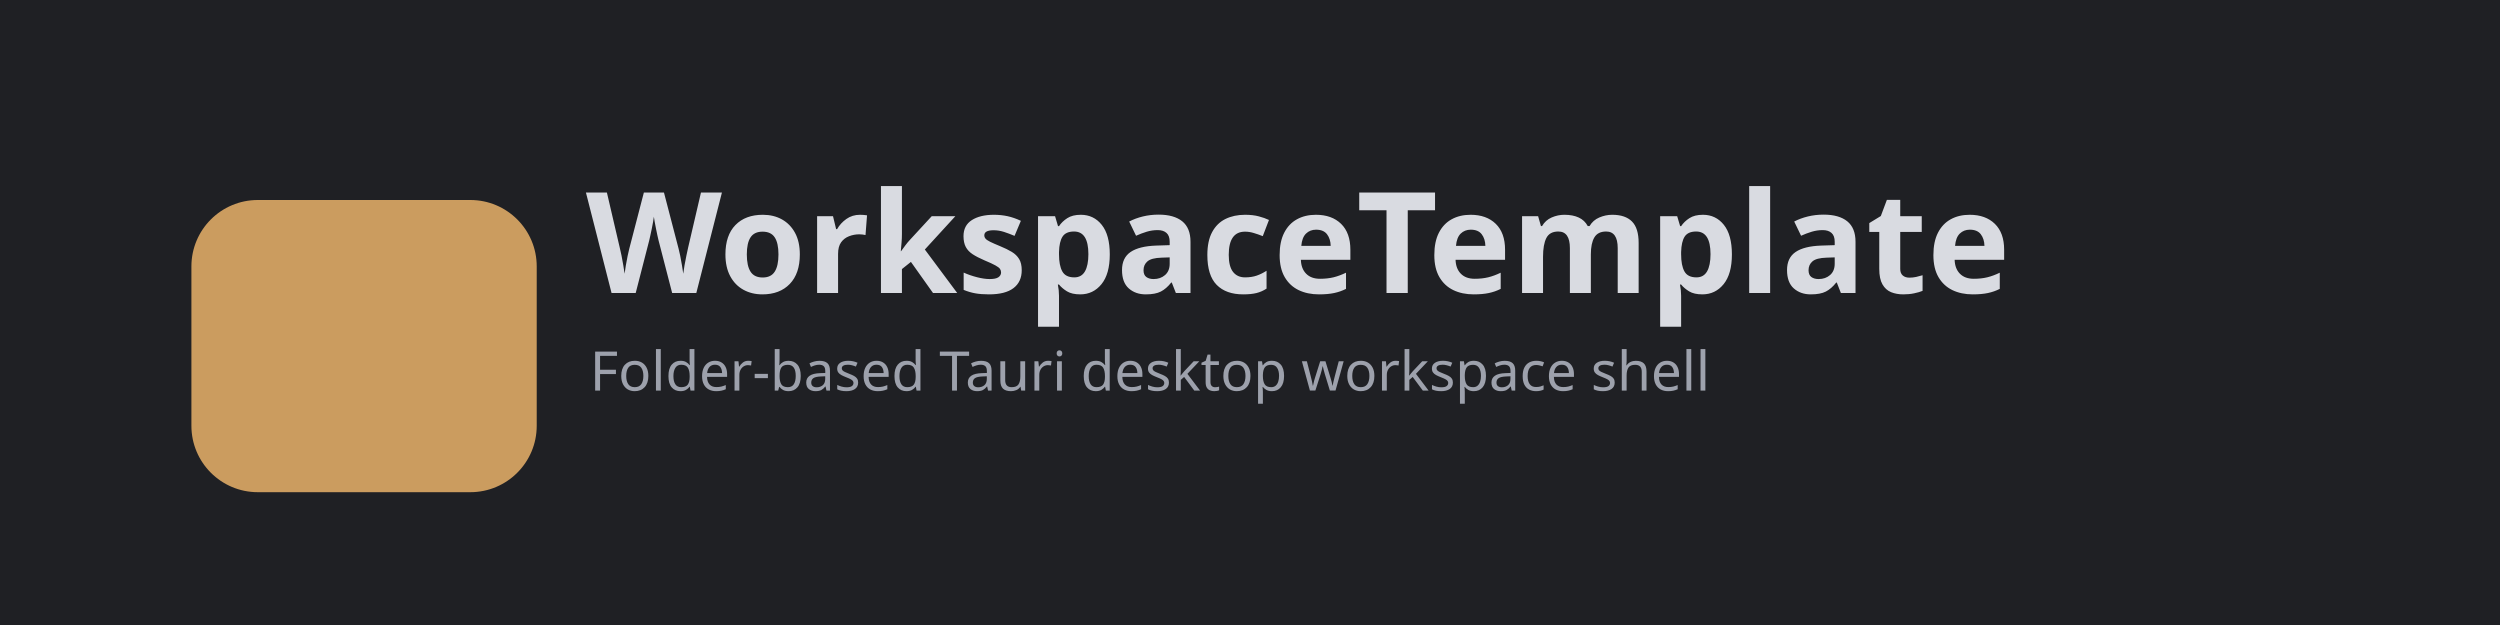
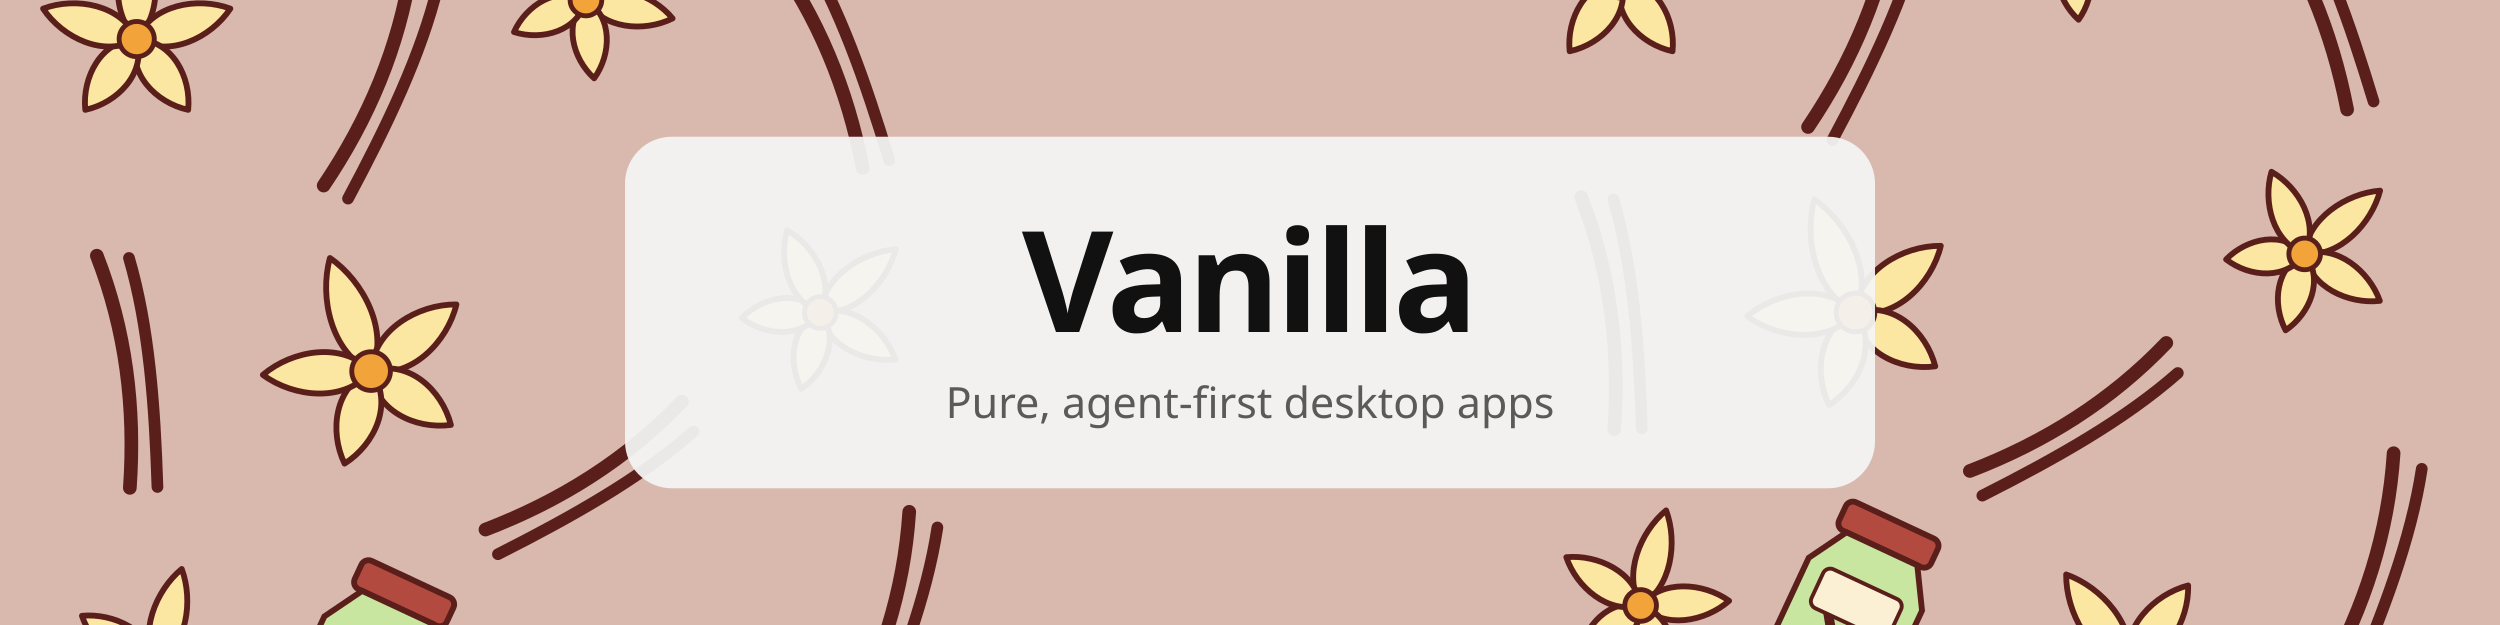
- <svg xmlns="http://www.w3.org/2000/svg" width="1280" height="320" viewBox="0 0 1280 320" fill="none">
-   <rect width="1280" height="320" fill="#1F2024" />
-   <g transform="translate(64,48)">
-     <rect x="6" y="10" width="52" height="44" rx="10" fill="#D4A262" opacity="0.95" transform="scale(3.4) translate(4,6)" />
+ <svg xmlns="http://www.w3.org/2000/svg" viewBox="0 0 1280 320" fill="none">
+   <rect width="1280" height="320" fill="#D9B9AE" />
+   <g transform="translate(0 -60) scale(1)">
+     <g transform="translate(70 80)">
+       <path transform="rotate(0)" d="M0 0C-14.4 -14 -11.2 -40.32 0 -56C11.2 -40.32 14.4 -14 0 0Z" fill="#FBE7A1" stroke="#5A1F1A" stroke-width="3" stroke-linejoin="round" />
+       <path transform="rotate(72)" d="M0 0C-14.4 -12.6 -11.2 -36.29 0 -50.4C11.2 -36.29 14.4 -12.6 0 0Z" fill="#FBE7A1" stroke="#5A1F1A" stroke-width="3" stroke-linejoin="round" />
+       <path transform="rotate(144)" d="M0 0C-14.4 -11.2 -11.2 -32.26 0 -44.8C11.2 -32.26 14.4 -11.2 0 0Z" fill="#FBE7A1" stroke="#5A1F1A" stroke-width="3" stroke-linejoin="round" />
+       <path transform="rotate(216)" d="M0 0C-14.4 -11.2 -11.2 -32.26 0 -44.8C11.2 -32.26 14.4 -11.2 0 0Z" fill="#FBE7A1" stroke="#5A1F1A" stroke-width="3" stroke-linejoin="round" />
+       <path transform="rotate(288)" d="M0 0C-14.4 -12.6 -11.2 -36.29 0 -50.4C11.2 -36.29 14.4 -12.6 0 0Z" fill="#FBE7A1" stroke="#5A1F1A" stroke-width="3" stroke-linejoin="round" />
+       <circle r="9" fill="#F2A33A" stroke="#5A1F1A" stroke-width="2.5" />
+     </g>
+     <g transform="translate(300 60)">
+       <path transform="rotate(30)" d="M0 0C-12.96 -12.6 -10.08 -36.29 0 -50.4C10.08 -36.29 12.96 -12.6 0 0Z" fill="#FBE7A1" stroke="#5A1F1A" stroke-width="3" stroke-linejoin="round" />
+       <path transform="rotate(102)" d="M0 0C-12.96 -11.34 -10.08 -32.66 0 -45.36C10.08 -32.66 12.96 -11.34 0 0Z" fill="#FBE7A1" stroke="#5A1F1A" stroke-width="3" stroke-linejoin="round" />
+       <path transform="rotate(174)" d="M0 0C-12.96 -10.08 -10.08 -29.03 0 -40.32C10.08 -29.03 12.96 -10.08 0 0Z" fill="#FBE7A1" stroke="#5A1F1A" stroke-width="3" stroke-linejoin="round" />
+       <path transform="rotate(246)" d="M0 0C-12.96 -10.08 -10.08 -29.03 0 -40.32C10.08 -29.03 12.96 -10.08 0 0Z" fill="#FBE7A1" stroke="#5A1F1A" stroke-width="3" stroke-linejoin="round" />
+       <path transform="rotate(318)" d="M0 0C-12.96 -11.34 -10.08 -32.66 0 -45.36C10.08 -32.66 12.96 -11.34 0 0Z" fill="#FBE7A1" stroke="#5A1F1A" stroke-width="3" stroke-linejoin="round" />
+       <circle r="8.1" fill="#F2A33A" stroke="#5A1F1A" stroke-width="2.5" />
+     </g>
+     <g transform="translate(190 250)">
+       <path transform="rotate(-20)" d="M0 0C-15.84 -15.4 -12.32 -44.35 0 -61.6C12.32 -44.35 15.84 -15.4 0 0Z" fill="#FBE7A1" stroke="#5A1F1A" stroke-width="3" stroke-linejoin="round" />
+       <path transform="rotate(52)" d="M0 0C-15.84 -13.86 -12.32 -39.92 0 -55.44C12.32 -39.92 15.84 -13.86 0 0Z" fill="#FBE7A1" stroke="#5A1F1A" stroke-width="3" stroke-linejoin="round" />
+       <path transform="rotate(124)" d="M0 0C-15.84 -12.32 -12.32 -35.48 0 -49.28C12.32 -35.48 15.84 -12.32 0 0Z" fill="#FBE7A1" stroke="#5A1F1A" stroke-width="3" stroke-linejoin="round" />
+       <path transform="rotate(196)" d="M0 0C-15.84 -12.32 -12.32 -35.48 0 -49.28C12.32 -35.48 15.84 -12.32 0 0Z" fill="#FBE7A1" stroke="#5A1F1A" stroke-width="3" stroke-linejoin="round" />
+       <path transform="rotate(268)" d="M0 0C-15.84 -13.86 -12.32 -39.92 0 -55.44C12.32 -39.92 15.84 -13.86 0 0Z" fill="#FBE7A1" stroke="#5A1F1A" stroke-width="3" stroke-linejoin="round" />
+       <circle r="9.9" fill="#F2A33A" stroke="#5A1F1A" stroke-width="2.5" />
+     </g>
+     <g transform="translate(420 220)">
+       <path transform="rotate(50)" d="M0 0C-12.96 -12.6 -10.08 -36.29 0 -50.4C10.08 -36.29 12.96 -12.6 0 0Z" fill="#FBE7A1" stroke="#5A1F1A" stroke-width="3" stroke-linejoin="round" />
+       <path transform="rotate(122)" d="M0 0C-12.96 -11.34 -10.08 -32.66 0 -45.36C10.08 -32.66 12.96 -11.34 0 0Z" fill="#FBE7A1" stroke="#5A1F1A" stroke-width="3" stroke-linejoin="round" />
+       <path transform="rotate(194)" d="M0 0C-12.96 -10.08 -10.08 -29.03 0 -40.32C10.08 -29.03 12.96 -10.08 0 0Z" fill="#FBE7A1" stroke="#5A1F1A" stroke-width="3" stroke-linejoin="round" />
+       <path transform="rotate(266)" d="M0 0C-12.96 -10.08 -10.08 -29.03 0 -40.32C10.08 -29.03 12.96 -10.08 0 0Z" fill="#FBE7A1" stroke="#5A1F1A" stroke-width="3" stroke-linejoin="round" />
+       <path transform="rotate(338)" d="M0 0C-12.96 -11.34 -10.08 -32.66 0 -45.36C10.08 -32.66 12.96 -11.34 0 0Z" fill="#FBE7A1" stroke="#5A1F1A" stroke-width="3" stroke-linejoin="round" />
+       <circle r="8.1" fill="#F2A33A" stroke="#5A1F1A" stroke-width="2.5" />
+     </g>
+     <g transform="translate(80 400)">
+       <path transform="rotate(15)" d="M0 0C-12.96 -12.6 -10.08 -36.29 0 -50.4C10.08 -36.29 12.96 -12.6 0 0Z" fill="#FBE7A1" stroke="#5A1F1A" stroke-width="3" stroke-linejoin="round" />
+       <path transform="rotate(87)" d="M0 0C-12.96 -11.34 -10.08 -32.66 0 -45.36C10.08 -32.66 12.96 -11.34 0 0Z" fill="#FBE7A1" stroke="#5A1F1A" stroke-width="3" stroke-linejoin="round" />
+       <path transform="rotate(159)" d="M0 0C-12.96 -10.08 -10.08 -29.03 0 -40.32C10.08 -29.03 12.96 -10.08 0 0Z" fill="#FBE7A1" stroke="#5A1F1A" stroke-width="3" stroke-linejoin="round" />
+       <path transform="rotate(231)" d="M0 0C-12.96 -10.08 -10.08 -29.03 0 -40.32C10.08 -29.03 12.96 -10.08 0 0Z" fill="#FBE7A1" stroke="#5A1F1A" stroke-width="3" stroke-linejoin="round" />
+       <path transform="rotate(303)" d="M0 0C-12.96 -11.34 -10.08 -32.66 0 -45.36C10.08 -32.66 12.96 -11.34 0 0Z" fill="#FBE7A1" stroke="#5A1F1A" stroke-width="3" stroke-linejoin="round" />
+       <circle r="8.1" fill="#F2A33A" stroke="#5A1F1A" stroke-width="2.5" />
+     </g>
+     <g transform="translate(330 430)">
+       <path transform="rotate(-35)" d="M0 0C-14.4 -14 -11.2 -40.32 0 -56C11.2 -40.32 14.4 -14 0 0Z" fill="#FBE7A1" stroke="#5A1F1A" stroke-width="3" stroke-linejoin="round" />
+       <path transform="rotate(37)" d="M0 0C-14.4 -12.6 -11.2 -36.29 0 -50.4C11.2 -36.29 14.4 -12.6 0 0Z" fill="#FBE7A1" stroke="#5A1F1A" stroke-width="3" stroke-linejoin="round" />
+       <path transform="rotate(109)" d="M0 0C-14.4 -11.2 -11.2 -32.26 0 -44.8C11.2 -32.26 14.4 -11.2 0 0Z" fill="#FBE7A1" stroke="#5A1F1A" stroke-width="3" stroke-linejoin="round" />
+       <path transform="rotate(181)" d="M0 0C-14.4 -11.2 -11.2 -32.26 0 -44.8C11.2 -32.26 14.4 -11.2 0 0Z" fill="#FBE7A1" stroke="#5A1F1A" stroke-width="3" stroke-linejoin="round" />
+       <path transform="rotate(253)" d="M0 0C-14.4 -12.6 -11.2 -36.29 0 -50.4C11.2 -36.29 14.4 -12.6 0 0Z" fill="#FBE7A1" stroke="#5A1F1A" stroke-width="3" stroke-linejoin="round" />
+       <circle r="9" fill="#F2A33A" stroke="#5A1F1A" stroke-width="2.5" />
+     </g>
+     <g transform="translate(190 100) rotate(20)">
+       <path d="M0 -60C8 -20 6 20 -4 60" stroke="#5A1F1A" stroke-width="7" stroke-linecap="round" />
+       <path d="M16 -56C20 -20 16 20 10 62" stroke="#5A1F1A" stroke-width="6" stroke-linecap="round" />
+     </g>
+     <g transform="translate(420 90) rotate(-25)">
+       <path d="M0 -60C8 -20 6 20 -4 60" stroke="#5A1F1A" stroke-width="7" stroke-linecap="round" />
+       <path d="M16 -56C20 -20 16 20 10 62" stroke="#5A1F1A" stroke-width="6" stroke-linecap="round" />
+     </g>
+     <g transform="translate(300 300) rotate(55)">
+       <path d="M0 -60C8 -20 6 20 -4 60" stroke="#5A1F1A" stroke-width="7" stroke-linecap="round" />
+       <path d="M16 -56C20 -20 16 20 10 62" stroke="#5A1F1A" stroke-width="6" stroke-linecap="round" />
+     </g>
+     <g transform="translate(60 250) rotate(-10)">
+       <path d="M0 -60C8 -20 6 20 -4 60" stroke="#5A1F1A" stroke-width="7" stroke-linecap="round" />
+       <path d="M16 -56C20 -20 16 20 10 62" stroke="#5A1F1A" stroke-width="6" stroke-linecap="round" />
+     </g>
+     <g transform="translate(450 380) rotate(15)">
+       <path d="M0 -60C8 -20 6 20 -4 60" stroke="#5A1F1A" stroke-width="7" stroke-linecap="round" />
+       <path d="M16 -56C20 -20 16 20 10 62" stroke="#5A1F1A" stroke-width="6" stroke-linecap="round" />
+     </g>
+     <g transform="translate(190 400) rotate(25)">
+       <rect x="-26" y="-48" width="52" height="16" rx="4" fill="#B24A3F" stroke="#5A1F1A" stroke-width="3" />
+       <path d="M-20 -32h40l12 20v62c0 8-6 14-14 14h-36c-8 0-14-6-14-14v-62z" fill="#C9E6A0" stroke="#5A1F1A" stroke-width="3" />
+       <path d="M-12 8L10 40M0 4L14 36" stroke="#5A1F1A" stroke-width="5" stroke-linecap="round" />
+       <rect x="-22" y="-12" width="44" height="22" rx="4" fill="#FBF0D4" stroke="#5A1F1A" stroke-width="2" />
+     </g>
  </g>
-   <text x="300" y="150" font-family="sans-serif" font-size="72" font-weight="700" fill="#D9DBE1">WorkspaceTemplate</text>
-   <text x="302" y="200" font-family="sans-serif" font-size="28" fill="#9DA1AC">Folder-based Tauri desktop workspace shell</text>
+   <g transform="translate(760 -90)">
+     <g transform="translate(70 80)">
+       <path transform="rotate(0)" d="M0 0C-14.4 -14 -11.2 -40.32 0 -56C11.2 -40.32 14.4 -14 0 0Z" fill="#FBE7A1" stroke="#5A1F1A" stroke-width="3" stroke-linejoin="round" />
+       <path transform="rotate(72)" d="M0 0C-14.4 -12.6 -11.2 -36.29 0 -50.4C11.2 -36.29 14.4 -12.6 0 0Z" fill="#FBE7A1" stroke="#5A1F1A" stroke-width="3" stroke-linejoin="round" />
+       <path transform="rotate(144)" d="M0 0C-14.4 -11.2 -11.2 -32.26 0 -44.8C11.2 -32.26 14.4 -11.2 0 0Z" fill="#FBE7A1" stroke="#5A1F1A" stroke-width="3" stroke-linejoin="round" />
+       <path transform="rotate(216)" d="M0 0C-14.4 -11.2 -11.2 -32.26 0 -44.8C11.2 -32.26 14.4 -11.2 0 0Z" fill="#FBE7A1" stroke="#5A1F1A" stroke-width="3" stroke-linejoin="round" />
+       <path transform="rotate(288)" d="M0 0C-14.4 -12.6 -11.2 -36.29 0 -50.4C11.2 -36.29 14.4 -12.6 0 0Z" fill="#FBE7A1" stroke="#5A1F1A" stroke-width="3" stroke-linejoin="round" />
+       <circle r="9" fill="#F2A33A" stroke="#5A1F1A" stroke-width="2.5" />
+     </g>
+     <g transform="translate(300 60)">
+       <path transform="rotate(30)" d="M0 0C-12.96 -12.6 -10.08 -36.29 0 -50.4C10.08 -36.29 12.96 -12.6 0 0Z" fill="#FBE7A1" stroke="#5A1F1A" stroke-width="3" stroke-linejoin="round" />
+       <path transform="rotate(102)" d="M0 0C-12.96 -11.34 -10.08 -32.66 0 -45.36C10.08 -32.66 12.96 -11.34 0 0Z" fill="#FBE7A1" stroke="#5A1F1A" stroke-width="3" stroke-linejoin="round" />
+       <path transform="rotate(174)" d="M0 0C-12.96 -10.08 -10.08 -29.03 0 -40.32C10.08 -29.03 12.96 -10.08 0 0Z" fill="#FBE7A1" stroke="#5A1F1A" stroke-width="3" stroke-linejoin="round" />
+       <path transform="rotate(246)" d="M0 0C-12.96 -10.08 -10.08 -29.03 0 -40.32C10.08 -29.03 12.96 -10.08 0 0Z" fill="#FBE7A1" stroke="#5A1F1A" stroke-width="3" stroke-linejoin="round" />
+       <path transform="rotate(318)" d="M0 0C-12.96 -11.34 -10.08 -32.66 0 -45.36C10.08 -32.66 12.96 -11.34 0 0Z" fill="#FBE7A1" stroke="#5A1F1A" stroke-width="3" stroke-linejoin="round" />
+       <circle r="8.1" fill="#F2A33A" stroke="#5A1F1A" stroke-width="2.5" />
+     </g>
+     <g transform="translate(190 250)">
+       <path transform="rotate(-20)" d="M0 0C-15.84 -15.4 -12.32 -44.35 0 -61.6C12.32 -44.35 15.84 -15.4 0 0Z" fill="#FBE7A1" stroke="#5A1F1A" stroke-width="3" stroke-linejoin="round" />
+       <path transform="rotate(52)" d="M0 0C-15.84 -13.86 -12.32 -39.92 0 -55.44C12.32 -39.92 15.84 -13.86 0 0Z" fill="#FBE7A1" stroke="#5A1F1A" stroke-width="3" stroke-linejoin="round" />
+       <path transform="rotate(124)" d="M0 0C-15.84 -12.32 -12.32 -35.48 0 -49.28C12.32 -35.48 15.84 -12.32 0 0Z" fill="#FBE7A1" stroke="#5A1F1A" stroke-width="3" stroke-linejoin="round" />
+       <path transform="rotate(196)" d="M0 0C-15.84 -12.32 -12.32 -35.48 0 -49.28C12.32 -35.48 15.84 -12.32 0 0Z" fill="#FBE7A1" stroke="#5A1F1A" stroke-width="3" stroke-linejoin="round" />
+       <path transform="rotate(268)" d="M0 0C-15.84 -13.86 -12.32 -39.92 0 -55.44C12.32 -39.92 15.84 -13.86 0 0Z" fill="#FBE7A1" stroke="#5A1F1A" stroke-width="3" stroke-linejoin="round" />
+       <circle r="9.9" fill="#F2A33A" stroke="#5A1F1A" stroke-width="2.5" />
+     </g>
+     <g transform="translate(420 220)">
+       <path transform="rotate(50)" d="M0 0C-12.96 -12.6 -10.08 -36.29 0 -50.4C10.08 -36.29 12.96 -12.6 0 0Z" fill="#FBE7A1" stroke="#5A1F1A" stroke-width="3" stroke-linejoin="round" />
+       <path transform="rotate(122)" d="M0 0C-12.96 -11.34 -10.08 -32.66 0 -45.36C10.08 -32.66 12.96 -11.34 0 0Z" fill="#FBE7A1" stroke="#5A1F1A" stroke-width="3" stroke-linejoin="round" />
+       <path transform="rotate(194)" d="M0 0C-12.96 -10.08 -10.08 -29.03 0 -40.32C10.08 -29.03 12.96 -10.08 0 0Z" fill="#FBE7A1" stroke="#5A1F1A" stroke-width="3" stroke-linejoin="round" />
+       <path transform="rotate(266)" d="M0 0C-12.96 -10.08 -10.08 -29.03 0 -40.32C10.08 -29.03 12.96 -10.08 0 0Z" fill="#FBE7A1" stroke="#5A1F1A" stroke-width="3" stroke-linejoin="round" />
+       <path transform="rotate(338)" d="M0 0C-12.96 -11.34 -10.08 -32.66 0 -45.36C10.08 -32.66 12.96 -11.34 0 0Z" fill="#FBE7A1" stroke="#5A1F1A" stroke-width="3" stroke-linejoin="round" />
+       <circle r="8.1" fill="#F2A33A" stroke="#5A1F1A" stroke-width="2.5" />
+     </g>
+     <g transform="translate(80 400)">
+       <path transform="rotate(15)" d="M0 0C-12.96 -12.6 -10.08 -36.29 0 -50.4C10.08 -36.29 12.96 -12.6 0 0Z" fill="#FBE7A1" stroke="#5A1F1A" stroke-width="3" stroke-linejoin="round" />
+       <path transform="rotate(87)" d="M0 0C-12.96 -11.34 -10.08 -32.66 0 -45.36C10.08 -32.66 12.96 -11.34 0 0Z" fill="#FBE7A1" stroke="#5A1F1A" stroke-width="3" stroke-linejoin="round" />
+       <path transform="rotate(159)" d="M0 0C-12.96 -10.08 -10.08 -29.03 0 -40.32C10.08 -29.03 12.96 -10.08 0 0Z" fill="#FBE7A1" stroke="#5A1F1A" stroke-width="3" stroke-linejoin="round" />
+       <path transform="rotate(231)" d="M0 0C-12.96 -10.08 -10.08 -29.03 0 -40.32C10.08 -29.03 12.96 -10.08 0 0Z" fill="#FBE7A1" stroke="#5A1F1A" stroke-width="3" stroke-linejoin="round" />
+       <path transform="rotate(303)" d="M0 0C-12.96 -11.34 -10.08 -32.66 0 -45.36C10.08 -32.66 12.96 -11.34 0 0Z" fill="#FBE7A1" stroke="#5A1F1A" stroke-width="3" stroke-linejoin="round" />
+       <circle r="8.1" fill="#F2A33A" stroke="#5A1F1A" stroke-width="2.5" />
+     </g>
+     <g transform="translate(330 430)">
+       <path transform="rotate(-35)" d="M0 0C-14.4 -14 -11.2 -40.32 0 -56C11.2 -40.32 14.4 -14 0 0Z" fill="#FBE7A1" stroke="#5A1F1A" stroke-width="3" stroke-linejoin="round" />
+       <path transform="rotate(37)" d="M0 0C-14.4 -12.6 -11.2 -36.29 0 -50.4C11.2 -36.29 14.4 -12.6 0 0Z" fill="#FBE7A1" stroke="#5A1F1A" stroke-width="3" stroke-linejoin="round" />
+       <path transform="rotate(109)" d="M0 0C-14.4 -11.2 -11.2 -32.26 0 -44.8C11.2 -32.26 14.4 -11.2 0 0Z" fill="#FBE7A1" stroke="#5A1F1A" stroke-width="3" stroke-linejoin="round" />
+       <path transform="rotate(181)" d="M0 0C-14.4 -11.2 -11.2 -32.26 0 -44.8C11.2 -32.26 14.4 -11.2 0 0Z" fill="#FBE7A1" stroke="#5A1F1A" stroke-width="3" stroke-linejoin="round" />
+       <path transform="rotate(253)" d="M0 0C-14.4 -12.6 -11.2 -36.29 0 -50.4C11.2 -36.29 14.4 -12.6 0 0Z" fill="#FBE7A1" stroke="#5A1F1A" stroke-width="3" stroke-linejoin="round" />
+       <circle r="9" fill="#F2A33A" stroke="#5A1F1A" stroke-width="2.5" />
+     </g>
+     <g transform="translate(190 100) rotate(20)">
+       <path d="M0 -60C8 -20 6 20 -4 60" stroke="#5A1F1A" stroke-width="7" stroke-linecap="round" />
+       <path d="M16 -56C20 -20 16 20 10 62" stroke="#5A1F1A" stroke-width="6" stroke-linecap="round" />
+     </g>
+     <g transform="translate(420 90) rotate(-25)">
+       <path d="M0 -60C8 -20 6 20 -4 60" stroke="#5A1F1A" stroke-width="7" stroke-linecap="round" />
+       <path d="M16 -56C20 -20 16 20 10 62" stroke="#5A1F1A" stroke-width="6" stroke-linecap="round" />
+     </g>
+     <g transform="translate(300 300) rotate(55)">
+       <path d="M0 -60C8 -20 6 20 -4 60" stroke="#5A1F1A" stroke-width="7" stroke-linecap="round" />
+       <path d="M16 -56C20 -20 16 20 10 62" stroke="#5A1F1A" stroke-width="6" stroke-linecap="round" />
+     </g>
+     <g transform="translate(60 250) rotate(-10)">
+       <path d="M0 -60C8 -20 6 20 -4 60" stroke="#5A1F1A" stroke-width="7" stroke-linecap="round" />
+       <path d="M16 -56C20 -20 16 20 10 62" stroke="#5A1F1A" stroke-width="6" stroke-linecap="round" />
+     </g>
+     <g transform="translate(450 380) rotate(15)">
+       <path d="M0 -60C8 -20 6 20 -4 60" stroke="#5A1F1A" stroke-width="7" stroke-linecap="round" />
+       <path d="M16 -56C20 -20 16 20 10 62" stroke="#5A1F1A" stroke-width="6" stroke-linecap="round" />
+     </g>
+     <g transform="translate(190 400) rotate(25)">
+       <rect x="-26" y="-48" width="52" height="16" rx="4" fill="#B24A3F" stroke="#5A1F1A" stroke-width="3" />
+       <path d="M-20 -32h40l12 20v62c0 8-6 14-14 14h-36c-8 0-14-6-14-14v-62z" fill="#C9E6A0" stroke="#5A1F1A" stroke-width="3" />
+       <path d="M-12 8L10 40M0 4L14 36" stroke="#5A1F1A" stroke-width="5" stroke-linecap="round" />
+       <rect x="-22" y="-12" width="44" height="22" rx="4" fill="#FBF0D4" stroke="#5A1F1A" stroke-width="2" />
+     </g>
+   </g>
+   <rect x="320" y="70" width="640" height="180" rx="24" fill="#F4F4F4" fill-opacity="0.94" />
+   <text x="640" y="170" text-anchor="middle" font-family="Geist, 'IBM Plex Sans KR', system-ui, sans-serif" font-size="72" font-weight="700" letter-spacing="-2" fill="#111111">Vanilla</text>
+   <text x="640" y="214" text-anchor="middle" font-family="Geist, 'IBM Plex Sans KR', system-ui, sans-serif" font-size="22" fill="#5A5A5A">Pure, agent-first desktop apps</text>
</svg>
